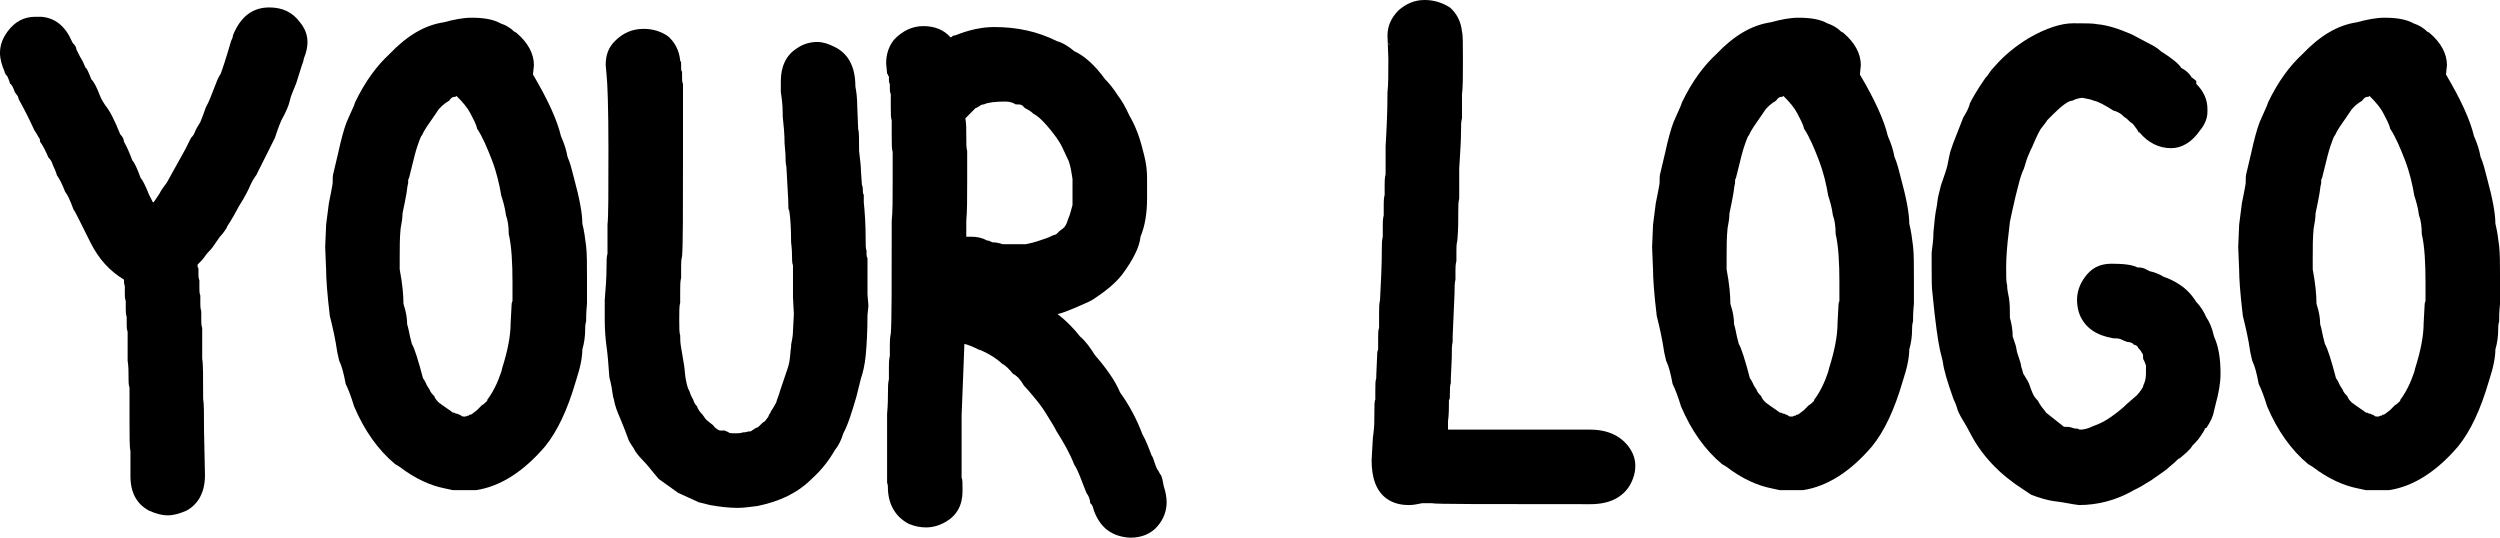
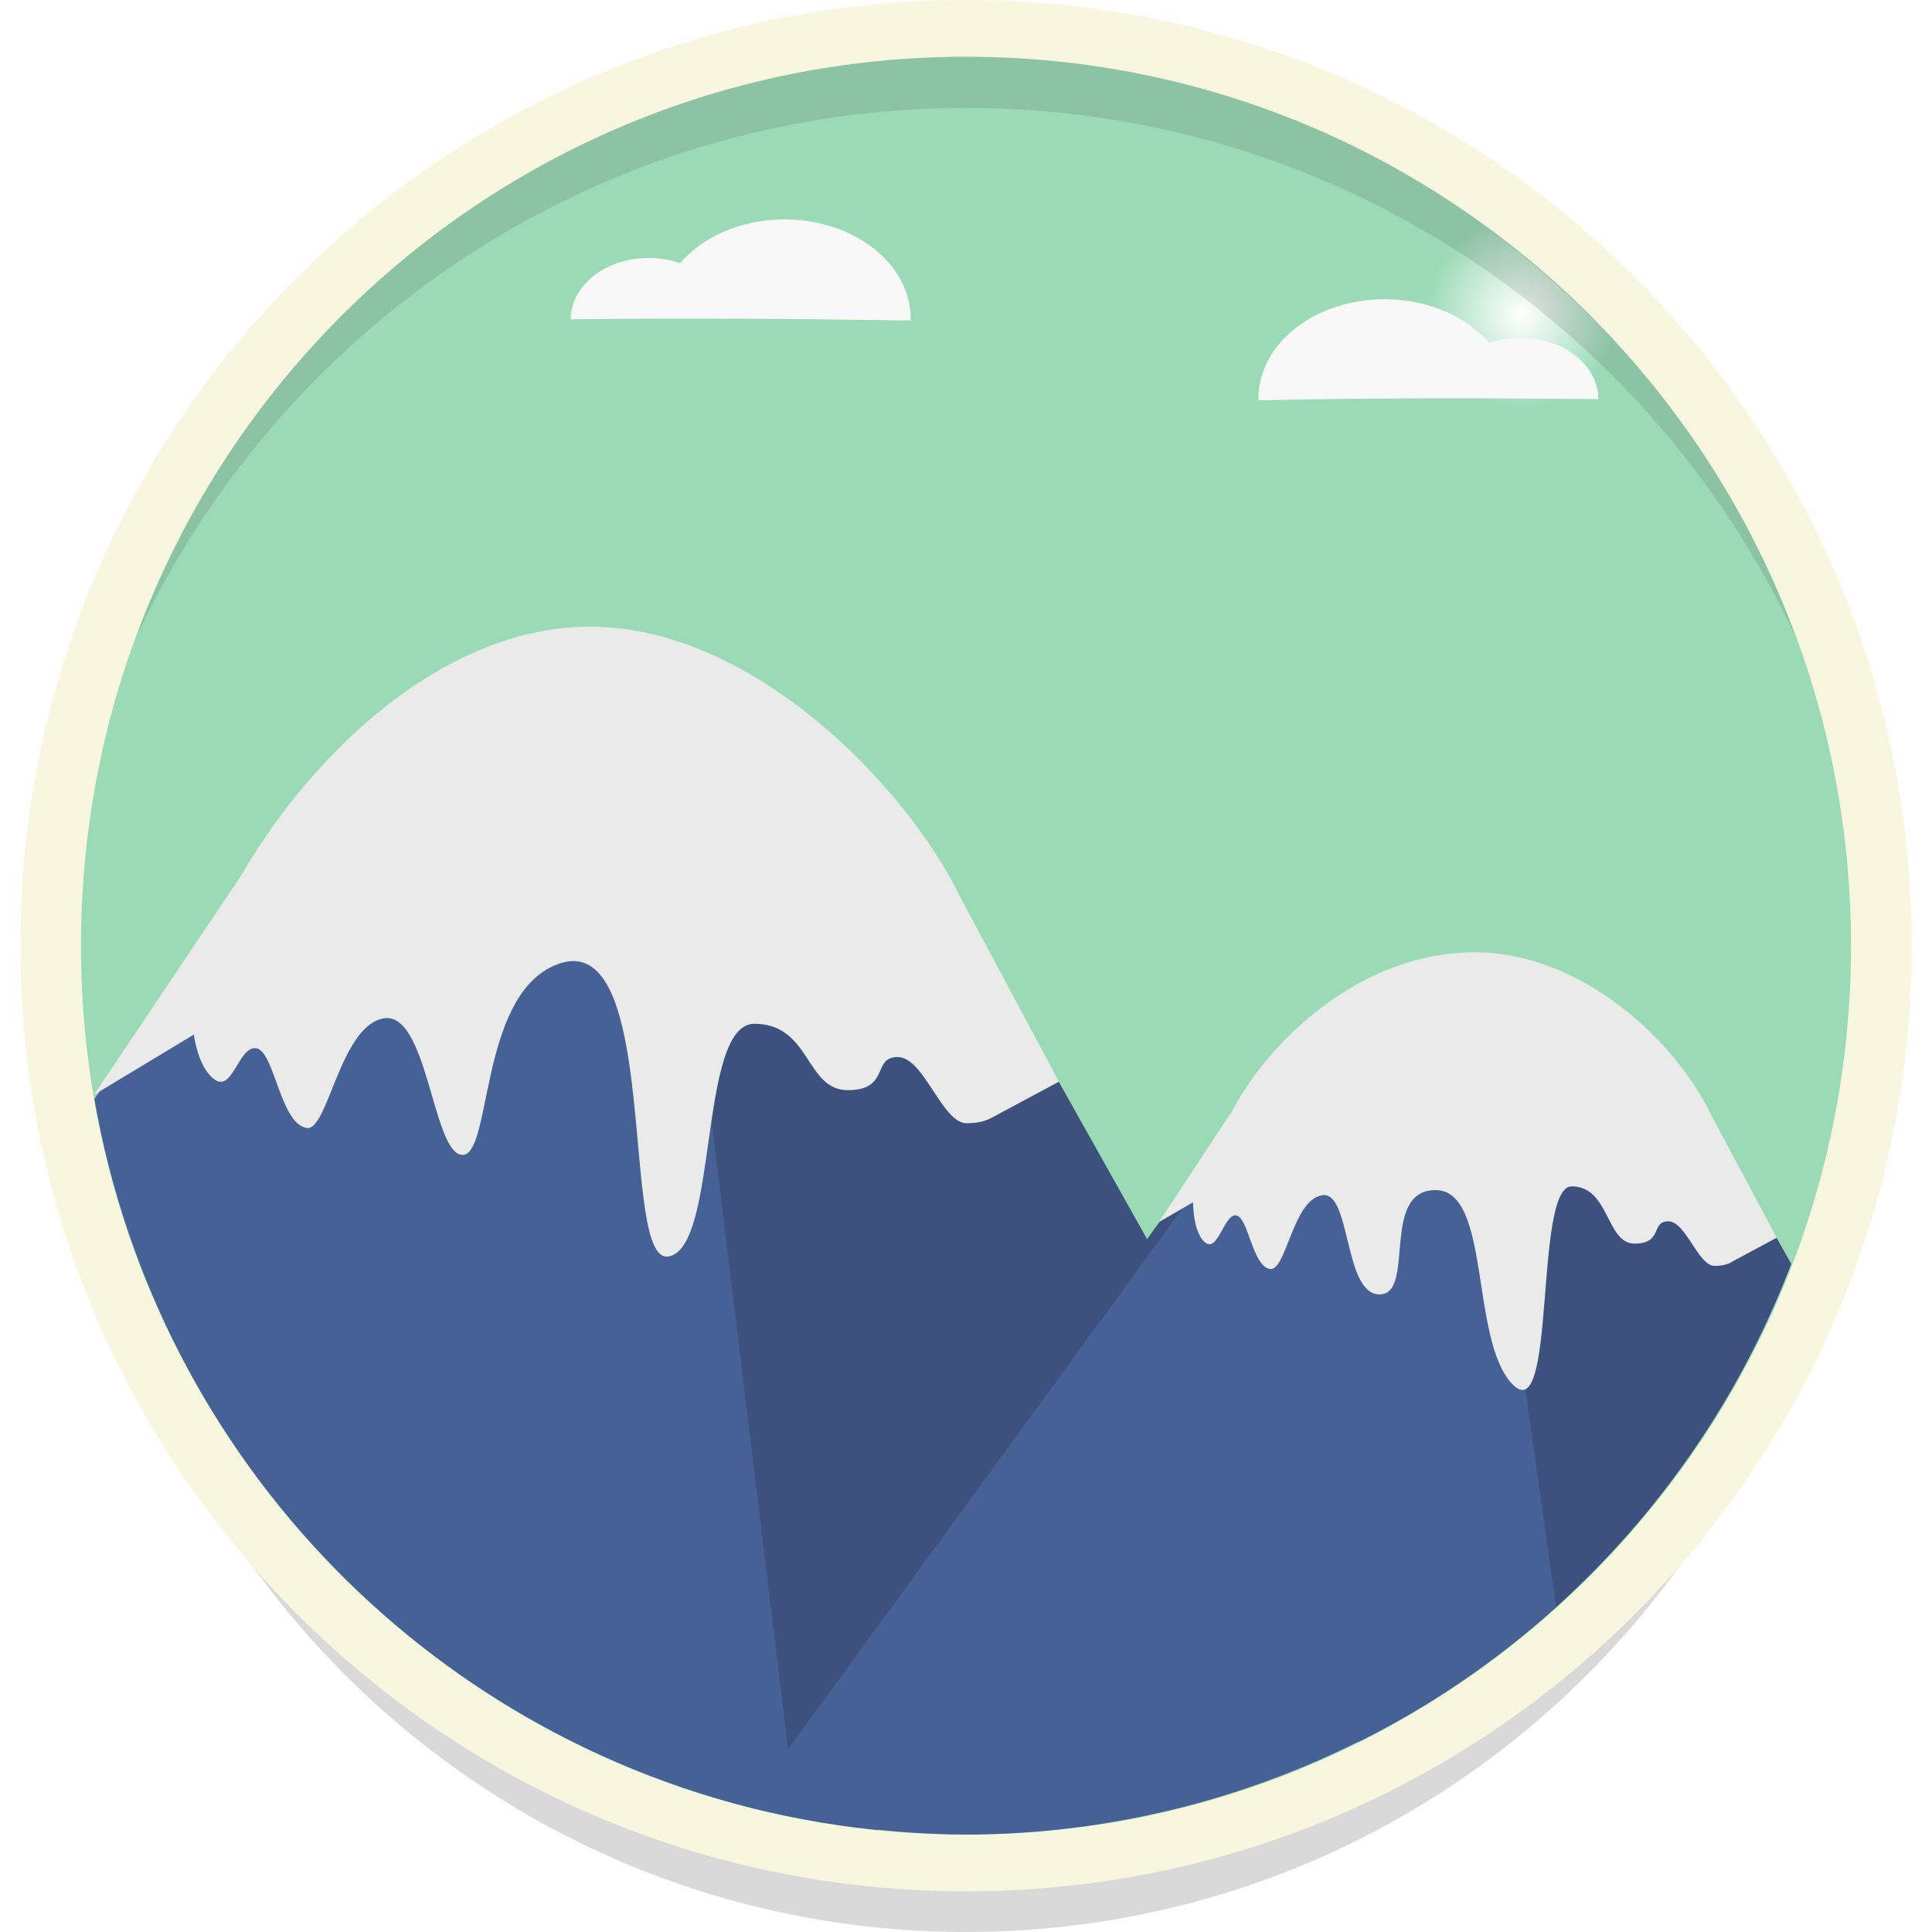
- <svg xmlns="http://www.w3.org/2000/svg" zoomAndPan="magnify" preserveAspectRatio="xMidYMid meet" version="1.0" viewBox="321.86 391.22 166.32 35.77">
-   <defs>
-     <g />
-   </defs>
-   <g fill="currentColor" fill-opacity="1">
-     <g transform="translate(321.2378, 434.6169)">
-       <g>
-         <path d="M 11.777 -9.113 C 12.215 -9.113 12.586 -9.238 13.02 -9.422 C 13.824 -9.855 14.258 -10.664 14.258 -11.777 L 14.195 -14.816 C 14.195 -15.871 14.195 -16.551 14.137 -16.863 C 14.137 -18.352 14.137 -19.219 14.074 -19.527 C 14.074 -20.707 14.074 -21.387 14.074 -21.574 C 14.012 -21.762 14.012 -21.945 14.012 -22.133 C 14.012 -22.316 14.012 -22.504 14.012 -22.691 C 13.949 -22.875 13.949 -23.062 13.949 -23.25 C 13.949 -23.434 13.949 -23.559 13.949 -23.742 C 13.887 -23.867 13.887 -24.055 13.887 -24.238 C 13.887 -24.426 13.887 -24.551 13.887 -24.734 C 13.824 -24.922 13.824 -25.047 13.824 -25.172 C 13.824 -25.293 13.824 -25.418 13.824 -25.543 C 13.762 -25.605 13.762 -25.727 13.762 -25.789 C 13.949 -25.977 14.137 -26.16 14.258 -26.348 C 14.383 -26.535 14.508 -26.656 14.629 -26.781 C 14.754 -26.906 14.941 -27.215 15.25 -27.648 C 15.438 -27.836 15.562 -28.023 15.684 -28.207 C 15.746 -28.395 15.871 -28.52 15.934 -28.641 C 16.117 -28.953 16.305 -29.262 16.492 -29.633 C 16.926 -30.316 17.172 -30.812 17.297 -31.121 L 17.422 -31.371 C 17.605 -31.68 17.73 -31.805 17.73 -31.867 L 18.352 -33.105 C 18.535 -33.477 18.723 -33.848 18.91 -34.223 C 19.031 -34.594 19.156 -34.965 19.344 -35.398 C 19.652 -35.957 19.84 -36.391 19.902 -36.699 C 19.961 -37.012 20.148 -37.383 20.336 -37.879 L 20.707 -39.059 C 20.77 -39.242 20.832 -39.367 20.832 -39.492 C 21.016 -39.926 21.078 -40.297 21.078 -40.605 C 21.078 -41.102 20.891 -41.535 20.582 -41.91 C 20.086 -42.59 19.406 -42.902 18.535 -42.902 C 17.422 -42.902 16.613 -42.281 16.117 -41.039 C 16.117 -40.918 16.059 -40.793 15.996 -40.668 C 15.621 -39.367 15.375 -38.684 15.312 -38.5 C 15.188 -38.312 15.066 -38.066 15.004 -37.879 C 14.691 -37.074 14.508 -36.578 14.32 -36.266 C 14.195 -35.895 14.074 -35.586 13.949 -35.273 C 13.762 -34.965 13.641 -34.777 13.578 -34.594 C 13.516 -34.406 13.391 -34.285 13.328 -34.223 C 13.266 -34.098 13.145 -33.848 12.957 -33.477 L 11.719 -31.246 C 11.531 -30.996 11.344 -30.75 11.223 -30.5 L 10.848 -29.945 L 10.789 -29.945 L 10.539 -30.441 C 10.293 -31.059 10.105 -31.43 9.98 -31.555 C 9.734 -32.238 9.547 -32.609 9.422 -32.734 C 9.238 -33.23 9.051 -33.664 8.867 -33.973 C 8.867 -34.098 8.805 -34.285 8.617 -34.469 C 8.246 -35.398 7.934 -36.02 7.625 -36.391 C 7.5 -36.578 7.379 -36.762 7.254 -37.074 C 7.066 -37.57 6.883 -37.941 6.695 -38.125 C 6.508 -38.621 6.387 -38.871 6.324 -38.871 C 6.199 -39.18 6.074 -39.43 5.953 -39.613 L 5.703 -40.109 C 5.703 -40.234 5.641 -40.359 5.457 -40.543 L 5.395 -40.668 C 4.961 -41.66 4.277 -42.219 3.348 -42.281 L 2.977 -42.281 C 2.23 -42.281 1.613 -41.969 1.117 -41.289 C 0.805 -40.855 0.621 -40.422 0.621 -39.863 C 0.621 -39.492 0.742 -39.059 0.93 -38.621 C 0.93 -38.562 0.992 -38.438 1.117 -38.312 C 1.18 -38.188 1.238 -38.004 1.301 -37.816 C 1.363 -37.816 1.488 -37.633 1.613 -37.258 C 1.676 -37.195 1.734 -37.074 1.797 -37.012 C 1.859 -36.887 1.859 -36.762 1.922 -36.699 C 2.293 -36.02 2.605 -35.398 2.914 -34.719 C 3.102 -34.469 3.16 -34.285 3.223 -34.223 C 3.285 -34.16 3.285 -34.035 3.285 -33.973 C 3.473 -33.727 3.656 -33.352 3.844 -32.918 C 3.906 -32.855 4.031 -32.734 4.09 -32.547 C 4.152 -32.363 4.215 -32.238 4.277 -32.113 C 4.34 -31.926 4.402 -31.805 4.402 -31.742 C 4.586 -31.492 4.773 -31.121 4.961 -30.625 C 5.082 -30.5 5.27 -30.129 5.516 -29.449 C 5.578 -29.387 5.703 -29.137 5.891 -28.766 L 6.633 -27.277 C 7.191 -26.16 7.934 -25.355 8.867 -24.797 C 8.867 -24.676 8.867 -24.551 8.926 -24.363 C 8.926 -24.18 8.926 -24.055 8.926 -23.867 C 8.926 -23.684 8.926 -23.559 8.988 -23.371 C 8.988 -23.188 8.988 -23.062 8.988 -22.875 C 8.988 -22.691 8.988 -22.504 9.051 -22.316 C 9.051 -22.133 9.051 -22.008 9.051 -21.82 C 9.051 -21.637 9.051 -21.512 9.113 -21.328 C 9.113 -21.141 9.113 -20.457 9.113 -19.406 C 9.176 -19.031 9.176 -18.598 9.176 -18.102 C 9.176 -17.98 9.176 -17.793 9.238 -17.605 C 9.238 -17.422 9.238 -16.738 9.238 -15.562 C 9.238 -14.383 9.238 -13.641 9.301 -13.391 C 9.301 -13.145 9.301 -12.586 9.301 -11.719 C 9.301 -10.602 9.734 -9.855 10.539 -9.422 C 10.973 -9.238 11.344 -9.113 11.777 -9.113 Z M 11.777 -9.113 " />
+ <svg xmlns="http://www.w3.org/2000/svg" height="800px" width="800px" version="1.1" id="Layer_1" viewBox="0 0 512.008 512.008" xml:space="preserve">
+   <g transform="translate(0 -540.36)">
+     <path style="fill:#D9D9D9;" d="M256.013,1052.368c-100.428,0-186.012-63.582-218.648-152.701   c38.406,82.256,121.846,139.241,218.618,139.241c96.774,0,180.243-56.982,218.648-139.241   C442.003,988.786,356.442,1052.368,256.013,1052.368L256.013,1052.368z" />
+     <g transform="matrix(1.0081 0 0 1.0081 684.47 -5.393)">
+       <path style="fill:#F8F6DE;" d="M-176.421,789.97c0,137.299-111.303,248.602-248.602,248.602S-673.625,927.269-673.625,789.97    s111.303-248.602,248.602-248.602S-176.421,652.671-176.421,789.97z" />
+       <path style="fill:#9ADBB6;" d="M-192.367,789.97c0,129.061-104.164,233.686-232.656,233.686h0    c-128.493,0-232.657-104.625-232.657-233.686c0,0,0,0,0,0c0-129.061,104.164-233.686,232.656-233.686    S-192.367,660.909-192.367,789.97L-192.367,789.97z" />
+       <g transform="translate(0 540.36)">
+         <path style="fill:#F8F8F8;" d="M-473.291,58.683c-5.554,0.075-10.994,1.247-15.822,3.408c-4.438,1.99-8.231,4.76-11.084,8.094     c-2.615-0.905-5.442-1.37-8.299-1.365c-11.297,0.035-20.431,7.252-20.432,16.143c29.851-0.373,59.478-0.142,89.354,0.311     c0.229-9.379-5.957-18.133-16.203-22.928C-461.07,59.869-467.134,58.601-473.291,58.683z" />
+         <g>
+           <path style="fill:#3C517D;" d="M-532.611,185.43l-87.902,64.453l-32.5,45.18c19.846,100.487,102.54,176.274,203.979,186.943      h46.221c33.576-3.266,66.042-13.826,95.15-30.949l-129.904-231.492L-532.611,185.43z" />
+           <path style="fill:#3C517D;" d="M-300.793,259.125l-59.203,43.41l-112.463,156.342h150.725      c52.223-26.078,92.79-70.905,113.666-125.602l-28.709-51.16L-300.793,259.125z" />
+         </g>
+         <g>
+           <path style="fill:#456196;" d="M-286.976,301.523l-80.414,16.152l-115.262,158.033c18.819,4.938,38.179,7.485,57.629,7.584      c57.269-0.103,112.488-21.418,155.086-59.865L-286.976,301.523z" />
+           <path style="fill:#456196;" d="M-599.73,212.689l-54.434,77.221c16.645,95.301,90.041,170.443,184.588,188.979l-29.078-238.51      L-599.73,212.689z" />
+         </g>
+         <g>
+           <path style="fill:#EAEAEA;" d="M-523.758,165.76c-39.633,0-74.117,34.719-91.898,65.549l-38.633,57.525l26.273-15.842      c0.554,3.614,1.845,8.635,4.936,11.41c5.171,4.64,6.678-8.404,11.418-7.828s6.248,19.14,12.928,20.881      c5.867,2.148,8.832-26.378,20.467-28.709c11.634-2.329,12.94,34.816,20.592,35.844c8.097,1.087,4.395-40.892,24.305-49.711      c28.652-12.691,17.028,78.483,30.092,76.443c13.311-2.078,7.745-61.172,22.611-61.172s13.357,17.441,24.561,17.441      s6.251-8.701,13.145-8.701s11.634,17.404,18.098,17.404c2.676,0,4.784-0.47,6.404-1.375l0.006,0.027l17.869-9.586      l-25.844-48.334C-440.868,207.228-481.365,165.76-523.758,165.76L-523.758,165.76z" />
+           <path style="fill:#EAEAEA;" d="M-291.383,251.355c-29.342,0-53.515,22.524-63.658,41.67l-19.275,29.264l8.979-5.221      c0.064,2.825,0.521,8.188,3.037,10.447c3.483,3.125,5.073-7.392,8.266-7.004s4.208,12.894,8.707,14.066      c4.499,1.172,5.949-17.768,13.785-19.338c7.836-1.568,5.659,26.049,15.236,26.049s0.074-27.422,14.73-27.422      s8.993,39.44,20.195,51.025c11.689,12.089,5.561-52.004,15.574-52.004s8.997,15.045,16.543,15.045s4.208-5.861,8.852-5.861      c4.643,0,7.838,11.723,12.191,11.723c2.129,0,3.72-0.443,4.871-1.287l0.004,0.025l11.461-6.146l-17.186-32.141      C-238.116,275.122-262.745,251.355-291.383,251.355L-291.383,251.355z" />
+         </g>
+         <radialGradient id="SVGID_1_" cx="-956.15" cy="-106.227" r="24.984" gradientTransform="matrix(1.0081 0 0 -1.0125 684.8637 -24.0979)" gradientUnits="userSpaceOnUse">
+           <stop offset="0" style="stop-color:#FFFFFF" />
+           <stop offset="1" style="stop-color:#FFFFFF;stop-opacity:0" />
+         </radialGradient>
+         <path style="fill:url(#SVGID_1_);" d="M-288.83,60.424c-9.197,3.941-15.17,13.009-15.182,23.053     c0,13.859,11.185,25.095,24.983,25.096c0,0,0.001,0,0.001,0c11.155-0.011,20.952-7.448,24.006-18.225     C-265.3,79.298-276.623,69.276-288.83,60.424z" />
+         <path style="fill:#F8F8F8;" d="M-314.42,79.668c-6.157-0.083-12.221,1.184-17.514,3.66c-10.247,4.795-16.433,13.55-16.203,22.93     c29.835-0.666,59.589-0.641,89.354-0.311c0.001-8.827-9.007-16.018-20.223-16.143c-2.927-0.027-5.827,0.439-8.506,1.367     c-2.853-3.335-6.647-6.105-11.086-8.096C-303.425,80.915-308.866,79.743-314.42,79.668z" />
      </g>
-     </g>
-   </g>
-   <g fill="currentColor" fill-opacity="1">
-     <g transform="translate(342.873, 434.6169)">
-       <g>
-         <path d="M 9.98 -15.684 L 9.855 -15.684 C 9.797 -15.684 9.734 -15.684 9.672 -15.746 C 9.609 -15.809 9.484 -15.809 9.422 -15.871 C 9.359 -15.871 9.301 -15.871 9.238 -15.934 C 9.176 -15.934 9.113 -15.934 9.051 -15.996 C 8.988 -16.059 8.68 -16.242 8.184 -16.613 C 8.059 -16.738 7.934 -16.863 7.875 -17.047 C 7.75 -17.172 7.625 -17.297 7.562 -17.484 C 7.5 -17.605 7.379 -17.73 7.316 -17.918 C 7.254 -18.039 7.191 -18.164 7.129 -18.227 C 6.82 -19.406 6.57 -20.211 6.387 -20.52 L 6.262 -21.016 C 6.199 -21.328 6.137 -21.637 6.074 -21.82 C 6.074 -22.195 6.012 -22.629 5.828 -23.188 C 5.828 -23.742 5.766 -24.488 5.578 -25.48 L 5.578 -26.285 C 5.578 -26.969 5.578 -27.586 5.641 -28.207 C 5.703 -28.52 5.766 -28.891 5.766 -29.199 C 5.891 -29.758 5.953 -30.129 6.012 -30.441 C 6.074 -30.75 6.074 -30.996 6.137 -31.184 C 6.137 -31.371 6.137 -31.492 6.199 -31.555 L 6.57 -33.043 C 6.695 -33.539 6.82 -33.848 6.883 -34.035 C 6.945 -34.223 7.004 -34.344 7.066 -34.406 C 7.191 -34.719 7.5 -35.152 7.934 -35.77 L 8.059 -35.957 C 8.246 -36.266 8.555 -36.516 8.867 -36.699 C 8.988 -36.887 9.113 -36.949 9.176 -36.949 C 9.238 -36.949 9.301 -36.949 9.359 -37.012 C 9.797 -36.578 10.105 -36.207 10.293 -35.832 C 10.477 -35.461 10.664 -35.152 10.727 -34.84 C 11.098 -34.285 11.406 -33.539 11.719 -32.734 C 12.027 -31.926 12.215 -31.121 12.336 -30.379 C 12.461 -30.004 12.586 -29.57 12.648 -29.074 C 12.77 -28.766 12.832 -28.332 12.832 -27.836 C 13.02 -27.031 13.082 -25.914 13.082 -24.613 C 13.082 -23.93 13.082 -23.496 13.082 -23.371 C 13.02 -23.25 13.02 -23.125 13.02 -23.062 L 12.957 -21.883 C 12.957 -21.078 12.77 -20.086 12.398 -18.91 L 12.336 -18.66 C 12.09 -17.918 11.777 -17.297 11.406 -16.801 C 11.406 -16.738 11.406 -16.738 11.344 -16.676 C 11.281 -16.613 11.16 -16.492 11.035 -16.43 C 10.91 -16.305 10.789 -16.18 10.727 -16.117 C 10.477 -15.934 10.352 -15.809 10.293 -15.809 C 10.23 -15.809 10.23 -15.809 10.23 -15.809 C 10.168 -15.746 10.168 -15.746 10.168 -15.746 C 10.105 -15.746 10.043 -15.746 9.98 -15.684 Z M 10.664 -10.789 C 12.273 -11.035 13.824 -12.027 15.25 -13.699 C 16.059 -14.691 16.738 -16.117 17.297 -18.039 C 17.605 -18.969 17.73 -19.652 17.73 -20.148 C 17.855 -20.582 17.918 -21.016 17.918 -21.512 C 17.918 -21.637 17.918 -21.82 17.98 -22.008 C 17.98 -22.195 17.98 -22.629 18.039 -23.188 C 18.039 -23.742 18.039 -24.301 18.039 -24.859 C 18.039 -25.789 18.039 -26.535 17.98 -27.031 C 17.918 -27.527 17.855 -28.023 17.73 -28.52 C 17.73 -29.199 17.543 -30.191 17.172 -31.555 C 17.047 -32.051 16.926 -32.547 16.738 -32.98 C 16.676 -33.352 16.551 -33.789 16.305 -34.344 C 16.059 -35.398 15.438 -36.762 14.445 -38.438 L 14.508 -39.059 C 14.508 -39.801 14.137 -40.543 13.328 -41.227 L 13.203 -41.289 C 12.957 -41.535 12.648 -41.723 12.273 -41.848 C 11.84 -42.094 11.223 -42.219 10.352 -42.219 C 9.797 -42.219 9.176 -42.094 8.492 -41.91 C 7.254 -41.723 6.074 -41.039 4.898 -39.801 C 4.09 -39.059 3.285 -38.004 2.605 -36.578 L 2.543 -36.391 C 2.418 -36.082 2.23 -35.711 2.047 -35.273 C 1.859 -34.777 1.676 -34.098 1.488 -33.23 L 1.18 -31.926 C 1.117 -31.742 1.117 -31.492 1.117 -31.184 C 1.055 -30.875 0.992 -30.441 0.867 -29.883 L 0.684 -28.457 L 0.621 -26.969 L 0.684 -25.418 C 0.684 -24.922 0.742 -23.93 0.93 -22.379 C 1.117 -21.637 1.301 -20.832 1.426 -19.961 L 1.551 -19.406 C 1.734 -19.031 1.859 -18.535 1.984 -17.855 C 2.168 -17.484 2.355 -16.988 2.543 -16.367 C 3.223 -14.754 4.152 -13.453 5.27 -12.523 L 5.578 -12.336 C 6.633 -11.531 7.625 -11.098 8.555 -10.91 L 9.113 -10.789 Z M 10.664 -10.789 " />
-       </g>
-     </g>
-   </g>
-   <g fill="currentColor" fill-opacity="1">
-     <g transform="translate(361.4706, 434.6169)">
-       <g>
-         <path d="M 9.484 -9.609 C 9.855 -9.609 10.293 -9.672 10.789 -9.734 C 12.273 -10.043 13.453 -10.602 14.383 -11.531 C 15.004 -12.09 15.5 -12.707 15.934 -13.453 C 16.18 -13.762 16.367 -14.137 16.492 -14.57 C 16.801 -15.125 17.047 -15.934 17.359 -16.988 L 17.668 -18.227 C 17.793 -18.598 17.918 -19.094 17.98 -19.715 C 18.039 -20.336 18.102 -21.266 18.102 -22.441 L 18.164 -23.062 L 18.102 -23.805 C 18.102 -25.293 18.102 -26.102 18.102 -26.223 C 18.039 -26.348 18.039 -26.41 18.039 -26.473 C 18.039 -26.535 18.039 -26.598 18.039 -26.719 C 17.98 -26.844 17.98 -27.094 17.98 -27.465 C 17.98 -28.52 17.918 -29.324 17.855 -29.945 C 17.855 -30.191 17.855 -30.379 17.855 -30.441 C 17.793 -30.5 17.793 -30.625 17.793 -30.75 C 17.793 -30.812 17.793 -30.934 17.73 -31.121 L 17.668 -31.988 C 17.668 -32.363 17.605 -32.797 17.543 -33.352 C 17.543 -34.16 17.543 -34.656 17.484 -34.777 L 17.422 -36.266 C 17.422 -36.887 17.359 -37.32 17.297 -37.633 C 17.297 -38.996 16.801 -39.863 15.871 -40.297 C 15.5 -40.484 15.125 -40.605 14.754 -40.605 C 14.32 -40.605 13.824 -40.484 13.391 -40.172 C 12.707 -39.738 12.336 -38.996 12.336 -38.004 L 12.336 -37.258 C 12.398 -36.887 12.461 -36.391 12.461 -35.832 L 12.461 -35.648 C 12.523 -35.09 12.586 -34.469 12.586 -33.848 L 12.648 -33.105 C 12.648 -32.797 12.648 -32.547 12.707 -32.301 C 12.77 -30.996 12.832 -30.254 12.832 -29.945 C 12.832 -29.633 12.832 -29.449 12.895 -29.387 C 12.957 -29.012 13.02 -28.332 13.02 -27.277 C 13.082 -26.781 13.082 -26.473 13.082 -26.285 C 13.082 -26.102 13.082 -25.914 13.145 -25.727 C 13.145 -25.543 13.145 -24.797 13.145 -23.621 L 13.203 -22.504 L 13.145 -21.387 C 13.145 -21.078 13.082 -20.77 13.02 -20.457 L 13.02 -20.336 C 12.957 -19.902 12.957 -19.59 12.895 -19.281 C 12.832 -18.969 12.707 -18.66 12.648 -18.473 C 12.586 -18.289 12.523 -18.102 12.461 -17.918 C 12.398 -17.73 12.336 -17.543 12.273 -17.359 C 12.215 -17.109 12.09 -16.863 12.027 -16.613 C 11.902 -16.367 11.777 -16.18 11.656 -15.996 C 11.656 -15.934 11.656 -15.934 11.594 -15.871 C 11.531 -15.809 11.531 -15.684 11.469 -15.621 C 11.406 -15.562 11.344 -15.438 11.281 -15.375 C 11.16 -15.312 11.098 -15.25 11.035 -15.188 C 10.973 -15.125 10.91 -15.066 10.848 -15.004 C 10.789 -14.941 10.664 -14.941 10.602 -14.879 C 10.539 -14.816 10.477 -14.816 10.414 -14.754 C 10.352 -14.691 10.293 -14.691 10.168 -14.691 C 9.98 -14.629 9.855 -14.629 9.797 -14.629 C 9.672 -14.57 9.484 -14.57 9.301 -14.57 C 9.051 -14.57 8.926 -14.57 8.867 -14.629 C 8.805 -14.691 8.68 -14.691 8.617 -14.754 C 8.492 -14.754 8.371 -14.754 8.309 -14.754 C 8.246 -14.754 8.121 -14.816 8.059 -14.879 C 7.934 -14.941 7.875 -15.066 7.812 -15.125 C 7.75 -15.188 7.625 -15.25 7.5 -15.375 C 7.379 -15.438 7.254 -15.621 7.129 -15.809 C 6.945 -15.996 6.82 -16.18 6.758 -16.367 C 6.633 -16.492 6.57 -16.613 6.508 -16.801 C 6.449 -16.926 6.324 -17.109 6.262 -17.359 C 6.137 -17.543 6.074 -17.855 6.012 -18.164 C 5.953 -18.473 5.953 -18.785 5.891 -19.156 C 5.828 -19.527 5.766 -19.902 5.703 -20.273 C 5.641 -20.582 5.641 -20.891 5.641 -21.078 C 5.578 -21.266 5.578 -21.574 5.578 -22.133 C 5.578 -22.691 5.578 -23.062 5.641 -23.25 C 5.641 -23.434 5.641 -23.742 5.641 -24.055 C 5.641 -24.363 5.641 -24.676 5.703 -24.922 C 5.703 -25.172 5.703 -25.418 5.703 -25.664 C 5.703 -25.852 5.703 -26.102 5.766 -26.348 C 5.828 -27.031 5.828 -29.449 5.828 -33.602 C 5.828 -36.266 5.828 -37.691 5.828 -37.816 C 5.766 -37.941 5.766 -38.066 5.766 -38.25 C 5.766 -38.438 5.766 -38.562 5.766 -38.621 C 5.703 -38.684 5.703 -38.809 5.703 -38.934 C 5.703 -39.059 5.703 -39.18 5.703 -39.242 L 5.641 -39.367 C 5.578 -40.047 5.27 -40.605 4.836 -40.98 C 4.402 -41.289 3.844 -41.477 3.223 -41.477 C 2.48 -41.477 1.859 -41.227 1.301 -40.668 C 0.867 -40.234 0.684 -39.738 0.684 -39.059 L 0.742 -38.438 C 0.805 -37.879 0.867 -36.266 0.867 -33.477 C 0.867 -30.625 0.867 -28.953 0.805 -28.457 C 0.805 -27.402 0.805 -26.719 0.805 -26.535 C 0.742 -26.285 0.742 -26.039 0.742 -25.727 C 0.742 -24.922 0.684 -24.18 0.621 -23.434 L 0.621 -22.133 C 0.621 -21.387 0.684 -20.77 0.742 -20.336 C 0.805 -19.902 0.867 -19.219 0.93 -18.289 C 1.055 -17.855 1.117 -17.422 1.18 -16.988 L 1.238 -16.801 C 1.301 -16.367 1.488 -15.934 1.676 -15.5 C 1.859 -15.066 2.047 -14.57 2.23 -14.074 C 2.293 -13.949 2.418 -13.762 2.543 -13.578 C 2.664 -13.328 2.852 -13.082 3.16 -12.77 C 3.473 -12.461 3.781 -12.027 4.215 -11.531 L 5.516 -10.602 L 6.883 -9.98 L 7.625 -9.797 C 8.309 -9.672 8.926 -9.609 9.484 -9.609 Z M 9.484 -9.609 " />
-       </g>
-     </g>
-   </g>
-   <g fill="currentColor" fill-opacity="1">
-     <g transform="translate(380.1923, 434.6169)">
-       <g>
-         <path d="M 9.918 -27.152 L 8.371 -27.152 C 8.184 -27.215 7.934 -27.277 7.688 -27.277 C 7.562 -27.34 7.438 -27.402 7.316 -27.402 C 7.004 -27.586 6.633 -27.648 6.324 -27.648 L 5.953 -27.648 L 5.953 -28.703 C 6.012 -29.324 6.012 -30.191 6.012 -31.309 C 6.012 -32.484 6.012 -33.168 6.012 -33.352 C 5.953 -33.539 5.953 -33.848 5.953 -34.344 C 5.953 -34.777 5.953 -35.215 5.891 -35.523 L 6.57 -36.207 C 6.633 -36.207 6.695 -36.266 6.82 -36.328 C 6.883 -36.391 7.004 -36.453 7.129 -36.453 C 7.379 -36.578 7.875 -36.641 8.555 -36.641 C 8.805 -36.641 9.051 -36.578 9.238 -36.453 C 9.422 -36.453 9.547 -36.453 9.672 -36.391 C 9.734 -36.328 9.797 -36.266 9.855 -36.207 C 10.105 -36.082 10.293 -35.957 10.414 -35.832 C 10.789 -35.648 11.281 -35.152 11.965 -34.223 C 12.09 -34.035 12.215 -33.848 12.336 -33.602 C 12.461 -33.352 12.586 -33.043 12.77 -32.672 C 12.895 -32.301 12.957 -31.926 13.02 -31.492 L 13.02 -30.75 C 13.02 -30.254 13.02 -29.945 13.02 -29.758 C 12.957 -29.57 12.895 -29.199 12.707 -28.766 C 12.648 -28.52 12.523 -28.332 12.461 -28.27 C 12.336 -28.145 12.215 -28.082 12.152 -28.023 C 12.09 -27.961 12.027 -27.898 11.965 -27.836 C 11.902 -27.773 11.777 -27.773 11.656 -27.711 C 11.531 -27.648 11.406 -27.586 11.223 -27.527 C 11.035 -27.465 10.848 -27.402 10.664 -27.34 C 10.477 -27.277 10.23 -27.215 9.918 -27.152 Z M 16.863 -7.625 C 17.605 -7.625 18.227 -7.875 18.66 -8.371 C 19.094 -8.867 19.281 -9.422 19.281 -9.98 C 19.281 -10.293 19.219 -10.664 19.094 -11.035 C 19.031 -11.406 18.969 -11.656 18.91 -11.777 C 18.848 -11.84 18.785 -11.965 18.723 -12.09 C 18.66 -12.152 18.598 -12.273 18.535 -12.461 C 18.414 -12.832 18.352 -13.02 18.289 -13.082 C 18.102 -13.578 17.918 -14.074 17.668 -14.508 C 17.297 -15.5 16.801 -16.43 16.18 -17.297 C 15.871 -18.039 15.312 -18.848 14.508 -19.777 C 14.195 -20.273 13.887 -20.707 13.516 -21.016 C 13.082 -21.574 12.586 -22.07 12.027 -22.504 L 12.273 -22.566 C 12.832 -22.754 13.391 -23 14.074 -23.309 L 14.32 -23.434 C 15.188 -23.992 15.871 -24.551 16.305 -25.109 C 17.047 -26.102 17.484 -26.969 17.543 -27.648 C 17.855 -28.395 17.98 -29.262 17.98 -30.191 L 17.98 -31.555 C 17.98 -32.051 17.918 -32.547 17.793 -33.043 C 17.668 -33.539 17.543 -34.035 17.359 -34.531 C 17.172 -35.027 16.988 -35.398 16.801 -35.711 C 16.551 -36.266 16.305 -36.699 16.059 -37.012 C 15.746 -37.508 15.438 -37.879 15.188 -38.125 C 14.508 -39.059 13.824 -39.676 13.145 -39.988 C 12.77 -40.297 12.398 -40.543 11.965 -40.668 C 10.727 -41.289 9.359 -41.598 7.812 -41.598 C 7.004 -41.598 6.137 -41.414 5.207 -41.039 C 5.145 -41.039 5.082 -41.039 5.023 -40.98 C 4.961 -40.918 4.961 -40.918 4.898 -40.918 C 4.465 -41.414 3.844 -41.66 3.102 -41.66 C 2.355 -41.66 1.734 -41.352 1.18 -40.793 C 0.805 -40.359 0.621 -39.801 0.621 -39.18 L 0.684 -38.5 L 0.742 -38.438 C 0.742 -38.375 0.742 -38.375 0.805 -38.312 C 0.805 -38.25 0.805 -38.188 0.805 -38.125 C 0.805 -38.004 0.805 -37.879 0.867 -37.816 C 0.867 -37.754 0.867 -37.633 0.867 -37.508 C 0.867 -37.383 0.867 -37.258 0.93 -37.137 C 0.93 -37.012 0.93 -36.699 0.93 -36.266 C 0.93 -35.832 0.93 -35.523 0.992 -35.398 C 0.992 -35.215 0.992 -34.902 0.992 -34.344 C 0.992 -33.789 0.992 -33.477 1.055 -33.293 C 1.055 -33.105 1.055 -32.422 1.055 -31.309 C 1.055 -30.191 1.055 -29.324 0.992 -28.703 C 0.992 -24.426 0.992 -21.883 0.93 -21.203 C 0.867 -20.891 0.867 -20.645 0.867 -20.457 C 0.867 -20.211 0.867 -19.961 0.867 -19.715 C 0.805 -19.465 0.805 -19.219 0.805 -18.969 C 0.805 -18.66 0.805 -18.414 0.805 -18.164 C 0.742 -17.918 0.742 -17.605 0.742 -17.297 C 0.742 -16.988 0.742 -16.492 0.684 -15.871 L 0.684 -11.281 C 0.742 -11.16 0.742 -10.973 0.742 -10.789 C 0.805 -9.734 1.301 -8.988 2.109 -8.555 C 2.543 -8.371 2.914 -8.309 3.285 -8.309 C 3.719 -8.309 4.152 -8.43 4.586 -8.68 C 5.332 -9.113 5.703 -9.797 5.703 -10.727 C 5.703 -11.281 5.703 -11.531 5.641 -11.594 L 5.641 -15.746 L 5.828 -20.52 C 6.074 -20.457 6.387 -20.336 6.758 -20.148 L 6.945 -20.086 C 7.5 -19.84 7.996 -19.527 8.309 -19.219 C 8.555 -19.094 8.805 -18.848 9.051 -18.535 C 9.301 -18.414 9.547 -18.164 9.797 -17.73 C 10.043 -17.484 10.293 -17.172 10.602 -16.801 C 10.91 -16.43 11.16 -16.059 11.344 -15.746 C 11.531 -15.438 11.777 -15.066 11.965 -14.691 C 12.398 -14.012 12.832 -13.266 13.145 -12.461 C 13.328 -12.215 13.516 -11.719 13.824 -10.91 L 13.949 -10.602 C 14.137 -10.352 14.195 -10.105 14.195 -9.918 C 14.32 -9.855 14.383 -9.672 14.445 -9.422 C 14.879 -8.246 15.684 -7.688 16.863 -7.625 Z M 16.863 -7.625 " />
-       </g>
-     </g>
-   </g>
-   <g fill="currentColor" fill-opacity="1">
-     <g transform="translate(400.0917, 434.6169)">
-       <g />
-     </g>
-   </g>
-   <g fill="currentColor" fill-opacity="1">
-     <g transform="translate(412.4902, 434.6169)">
-       <g>
-         <path d="M 1.797 -40.359 L 1.734 -40.543 C 1.797 -40.484 1.797 -40.422 1.797 -40.359 Z M 3.102 -9.797 C 3.41 -9.797 3.656 -9.855 3.969 -9.918 C 4.277 -9.918 4.527 -9.918 4.648 -9.918 C 4.773 -9.855 8.309 -9.855 15.188 -9.855 C 16.43 -9.855 17.297 -10.293 17.793 -11.098 C 18.039 -11.531 18.164 -11.965 18.164 -12.398 C 18.164 -12.832 18.039 -13.203 17.793 -13.578 C 17.234 -14.383 16.367 -14.816 15.125 -14.816 L 5.703 -14.816 L 5.703 -15.375 C 5.766 -15.809 5.766 -16.305 5.766 -16.801 C 5.828 -16.801 5.828 -16.926 5.828 -17.234 C 5.828 -17.543 5.828 -17.73 5.891 -17.918 C 5.891 -18.039 5.891 -18.164 5.891 -18.227 L 5.953 -19.59 C 5.953 -20.086 5.953 -20.457 6.012 -20.645 C 6.012 -20.832 6.012 -20.953 6.012 -21.016 L 6.137 -23.867 C 6.137 -24.238 6.137 -24.551 6.199 -24.797 C 6.199 -24.984 6.199 -25.23 6.199 -25.418 C 6.199 -25.605 6.199 -25.789 6.262 -26.039 C 6.262 -26.285 6.262 -26.535 6.262 -26.719 C 6.262 -26.906 6.262 -27.152 6.324 -27.402 C 6.387 -28.082 6.387 -28.766 6.387 -29.449 C 6.387 -29.695 6.387 -29.945 6.449 -30.191 C 6.449 -30.441 6.449 -31.121 6.449 -32.176 C 6.508 -33.168 6.57 -34.035 6.57 -34.719 C 6.57 -35.027 6.57 -35.336 6.633 -35.523 C 6.633 -35.711 6.633 -36.266 6.633 -37.137 C 6.695 -37.57 6.695 -38.312 6.695 -39.305 C 6.695 -40.484 6.695 -41.102 6.633 -41.289 C 6.57 -41.969 6.262 -42.527 5.828 -42.902 C 5.332 -43.211 4.773 -43.398 4.152 -43.398 C 3.473 -43.398 2.914 -43.148 2.418 -42.715 C 1.922 -42.219 1.676 -41.66 1.676 -41.039 L 1.734 -39.492 C 1.734 -38.5 1.734 -37.754 1.676 -37.258 C 1.676 -35.895 1.613 -34.719 1.551 -33.664 C 1.551 -32.609 1.551 -31.988 1.551 -31.805 C 1.488 -31.555 1.488 -31.309 1.488 -31.121 C 1.488 -30.934 1.488 -30.688 1.488 -30.441 C 1.426 -30.191 1.426 -29.945 1.426 -29.758 C 1.426 -29.57 1.426 -29.324 1.426 -29.074 C 1.363 -28.828 1.363 -28.578 1.363 -28.395 C 1.363 -28.145 1.363 -27.898 1.363 -27.648 C 1.301 -27.402 1.301 -27.152 1.301 -26.906 C 1.301 -25.727 1.238 -24.551 1.18 -23.434 C 1.117 -23.188 1.117 -22.875 1.117 -22.441 C 1.117 -22.008 1.117 -21.699 1.117 -21.574 C 1.055 -21.449 1.055 -21.203 1.055 -20.891 C 1.055 -20.52 1.055 -20.273 1.055 -20.148 C 0.992 -20.023 0.992 -19.902 0.992 -19.84 L 0.93 -18.414 C 0.93 -18.352 0.93 -18.289 0.93 -18.227 C 0.867 -18.102 0.867 -17.793 0.867 -17.359 C 0.867 -17.047 0.867 -16.863 0.867 -16.801 C 0.805 -16.738 0.805 -16.43 0.805 -15.934 C 0.805 -15.438 0.805 -15.004 0.742 -14.57 C 0.684 -14.258 0.684 -13.699 0.621 -12.77 C 0.621 -11.594 0.93 -10.727 1.613 -10.23 C 2.047 -9.918 2.543 -9.797 3.102 -9.797 Z M 3.102 -9.797 " />
-       </g>
-     </g>
-   </g>
-   <g fill="currentColor" fill-opacity="1">
-     <g transform="translate(431.1498, 434.6169)">
-       <g>
-         <path d="M 9.98 -15.684 L 9.855 -15.684 C 9.797 -15.684 9.734 -15.684 9.672 -15.746 C 9.609 -15.809 9.484 -15.809 9.422 -15.871 C 9.359 -15.871 9.301 -15.871 9.238 -15.934 C 9.176 -15.934 9.113 -15.934 9.051 -15.996 C 8.988 -16.059 8.68 -16.242 8.184 -16.613 C 8.059 -16.738 7.934 -16.863 7.875 -17.047 C 7.75 -17.172 7.625 -17.297 7.562 -17.484 C 7.5 -17.605 7.379 -17.73 7.316 -17.918 C 7.254 -18.039 7.191 -18.164 7.129 -18.227 C 6.82 -19.406 6.57 -20.211 6.387 -20.52 L 6.262 -21.016 C 6.199 -21.328 6.137 -21.637 6.074 -21.82 C 6.074 -22.195 6.012 -22.629 5.828 -23.188 C 5.828 -23.742 5.766 -24.488 5.578 -25.48 L 5.578 -26.285 C 5.578 -26.969 5.578 -27.586 5.641 -28.207 C 5.703 -28.52 5.766 -28.891 5.766 -29.199 C 5.891 -29.758 5.953 -30.129 6.012 -30.441 C 6.074 -30.75 6.074 -30.996 6.137 -31.184 C 6.137 -31.371 6.137 -31.492 6.199 -31.555 L 6.57 -33.043 C 6.695 -33.539 6.82 -33.848 6.883 -34.035 C 6.945 -34.223 7.004 -34.344 7.066 -34.406 C 7.191 -34.719 7.5 -35.152 7.934 -35.77 L 8.059 -35.957 C 8.246 -36.266 8.555 -36.516 8.867 -36.699 C 8.988 -36.887 9.113 -36.949 9.176 -36.949 C 9.238 -36.949 9.301 -36.949 9.359 -37.012 C 9.797 -36.578 10.105 -36.207 10.293 -35.832 C 10.477 -35.461 10.664 -35.152 10.727 -34.84 C 11.098 -34.285 11.406 -33.539 11.719 -32.734 C 12.027 -31.926 12.215 -31.121 12.336 -30.379 C 12.461 -30.004 12.586 -29.57 12.648 -29.074 C 12.77 -28.766 12.832 -28.332 12.832 -27.836 C 13.02 -27.031 13.082 -25.914 13.082 -24.613 C 13.082 -23.93 13.082 -23.496 13.082 -23.371 C 13.02 -23.25 13.02 -23.125 13.02 -23.062 L 12.957 -21.883 C 12.957 -21.078 12.77 -20.086 12.398 -18.91 L 12.336 -18.66 C 12.09 -17.918 11.777 -17.297 11.406 -16.801 C 11.406 -16.738 11.406 -16.738 11.344 -16.676 C 11.281 -16.613 11.16 -16.492 11.035 -16.43 C 10.91 -16.305 10.789 -16.18 10.727 -16.117 C 10.477 -15.934 10.352 -15.809 10.293 -15.809 C 10.23 -15.809 10.23 -15.809 10.23 -15.809 C 10.168 -15.746 10.168 -15.746 10.168 -15.746 C 10.105 -15.746 10.043 -15.746 9.98 -15.684 Z M 10.664 -10.789 C 12.273 -11.035 13.824 -12.027 15.25 -13.699 C 16.059 -14.691 16.738 -16.117 17.297 -18.039 C 17.605 -18.969 17.73 -19.652 17.73 -20.148 C 17.855 -20.582 17.918 -21.016 17.918 -21.512 C 17.918 -21.637 17.918 -21.82 17.98 -22.008 C 17.98 -22.195 17.98 -22.629 18.039 -23.188 C 18.039 -23.742 18.039 -24.301 18.039 -24.859 C 18.039 -25.789 18.039 -26.535 17.98 -27.031 C 17.918 -27.527 17.855 -28.023 17.73 -28.52 C 17.73 -29.199 17.543 -30.191 17.172 -31.555 C 17.047 -32.051 16.926 -32.547 16.738 -32.98 C 16.676 -33.352 16.551 -33.789 16.305 -34.344 C 16.059 -35.398 15.438 -36.762 14.445 -38.438 L 14.508 -39.059 C 14.508 -39.801 14.137 -40.543 13.328 -41.227 L 13.203 -41.289 C 12.957 -41.535 12.648 -41.723 12.273 -41.848 C 11.84 -42.094 11.223 -42.219 10.352 -42.219 C 9.797 -42.219 9.176 -42.094 8.492 -41.91 C 7.254 -41.723 6.074 -41.039 4.898 -39.801 C 4.09 -39.059 3.285 -38.004 2.605 -36.578 L 2.543 -36.391 C 2.418 -36.082 2.23 -35.711 2.047 -35.273 C 1.859 -34.777 1.676 -34.098 1.488 -33.23 L 1.18 -31.926 C 1.117 -31.742 1.117 -31.492 1.117 -31.184 C 1.055 -30.875 0.992 -30.441 0.867 -29.883 L 0.684 -28.457 L 0.621 -26.969 L 0.684 -25.418 C 0.684 -24.922 0.742 -23.93 0.93 -22.379 C 1.117 -21.637 1.301 -20.832 1.426 -19.961 L 1.551 -19.406 C 1.734 -19.031 1.859 -18.535 1.984 -17.855 C 2.168 -17.484 2.355 -16.988 2.543 -16.367 C 3.223 -14.754 4.152 -13.453 5.27 -12.523 L 5.578 -12.336 C 6.633 -11.531 7.625 -11.098 8.555 -10.91 L 9.113 -10.789 Z M 10.664 -10.789 " />
-       </g>
-     </g>
-   </g>
-   <g fill="currentColor" fill-opacity="1">
-     <g transform="translate(449.7474, 434.6169)">
-       <g>
-         <path d="M 10.414 -9.797 C 11.656 -9.797 12.895 -10.105 14.074 -10.789 C 14.32 -10.91 14.57 -11.035 14.754 -11.16 C 14.941 -11.281 15.188 -11.406 15.438 -11.594 C 15.684 -11.777 15.996 -11.965 16.305 -12.215 C 16.492 -12.398 16.676 -12.523 16.863 -12.707 C 16.988 -12.832 17.047 -12.895 17.109 -12.895 C 17.484 -13.203 17.793 -13.453 17.98 -13.762 L 18.164 -13.949 C 18.414 -14.195 18.598 -14.508 18.785 -14.816 L 18.785 -14.879 L 18.91 -14.941 C 19.156 -15.312 19.344 -15.684 19.406 -16.059 L 19.527 -16.551 C 19.715 -17.234 19.84 -17.918 19.84 -18.535 C 19.84 -19.527 19.715 -20.336 19.406 -21.016 C 19.281 -21.574 19.094 -22.008 18.91 -22.258 C 18.723 -22.691 18.473 -23.062 18.227 -23.309 C 17.918 -23.805 17.543 -24.18 17.172 -24.426 C 16.801 -24.676 16.43 -24.859 16.059 -24.984 C 15.746 -25.172 15.438 -25.293 15.125 -25.355 C 15.004 -25.418 14.879 -25.48 14.754 -25.543 C 14.57 -25.605 14.445 -25.605 14.32 -25.605 C 13.949 -25.789 13.391 -25.852 12.586 -25.852 C 11.777 -25.852 11.223 -25.543 10.789 -24.922 C 10.477 -24.488 10.293 -23.992 10.293 -23.434 C 10.293 -23.125 10.352 -22.754 10.477 -22.441 C 10.848 -21.574 11.594 -21.078 12.707 -20.891 C 12.895 -20.891 13.02 -20.891 13.203 -20.832 C 13.328 -20.77 13.453 -20.707 13.641 -20.645 C 13.824 -20.645 14.012 -20.582 14.074 -20.457 C 14.195 -20.457 14.258 -20.395 14.32 -20.336 C 14.383 -20.211 14.445 -20.148 14.508 -20.086 C 14.57 -20.023 14.57 -19.961 14.629 -19.902 C 14.691 -19.84 14.691 -19.715 14.691 -19.527 C 14.754 -19.406 14.816 -19.281 14.879 -19.094 C 14.879 -18.91 14.879 -18.723 14.879 -18.535 C 14.879 -18.227 14.816 -17.98 14.691 -17.73 L 14.691 -17.668 C 14.508 -17.359 14.32 -17.109 14.074 -16.926 L 13.641 -16.551 C 13.328 -16.242 13.02 -15.996 12.586 -15.684 C 12.152 -15.375 11.777 -15.188 11.406 -15.066 C 11.035 -14.879 10.727 -14.816 10.539 -14.816 C 10.477 -14.816 10.414 -14.816 10.352 -14.879 C 10.23 -14.879 10.105 -14.879 9.98 -14.941 C 9.797 -15.004 9.609 -15.004 9.422 -15.004 L 8.246 -15.934 C 7.996 -16.242 7.812 -16.492 7.688 -16.738 C 7.5 -16.926 7.379 -17.109 7.316 -17.297 C 7.254 -17.422 7.191 -17.605 7.129 -17.793 C 7.066 -17.98 6.945 -18.164 6.758 -18.473 C 6.695 -18.535 6.695 -18.66 6.633 -18.848 C 6.57 -18.969 6.57 -19.156 6.508 -19.344 C 6.449 -19.527 6.387 -19.715 6.324 -19.902 C 6.262 -20.086 6.262 -20.273 6.199 -20.457 C 6.137 -20.645 6.074 -20.832 6.012 -21.016 C 6.012 -21.387 5.953 -21.82 5.828 -22.258 C 5.828 -22.754 5.828 -23.188 5.766 -23.559 C 5.703 -23.867 5.641 -24.18 5.641 -24.426 C 5.578 -24.613 5.578 -25.047 5.578 -25.605 C 5.578 -26.285 5.641 -27.094 5.766 -28.082 L 5.828 -28.641 C 5.891 -28.953 6.012 -29.508 6.199 -30.316 L 6.387 -31.059 C 6.508 -31.555 6.633 -31.926 6.758 -32.176 C 6.883 -32.609 7.004 -32.98 7.129 -33.23 C 7.191 -33.414 7.316 -33.602 7.379 -33.789 C 7.625 -34.344 7.812 -34.777 7.996 -34.965 C 8.121 -35.152 8.246 -35.273 8.309 -35.398 C 8.371 -35.461 8.555 -35.648 8.742 -35.832 C 9.301 -36.391 9.734 -36.699 9.98 -36.699 C 10.23 -36.824 10.477 -36.887 10.664 -36.887 C 11.035 -36.824 11.281 -36.762 11.406 -36.699 C 11.719 -36.641 12.152 -36.391 12.648 -36.082 C 12.707 -36.02 12.832 -36.02 12.957 -35.957 C 13.082 -35.895 13.203 -35.832 13.266 -35.77 C 13.328 -35.711 13.453 -35.586 13.578 -35.523 C 13.699 -35.398 13.824 -35.273 14.012 -35.152 C 14.258 -34.84 14.383 -34.656 14.383 -34.594 L 14.445 -34.594 C 15.004 -33.91 15.746 -33.539 16.551 -33.539 C 17.234 -33.539 17.918 -33.91 18.473 -34.719 C 18.785 -35.09 18.969 -35.523 18.969 -35.957 L 18.969 -36.145 C 18.969 -36.762 18.723 -37.32 18.227 -37.816 C 18.227 -37.879 18.227 -37.941 18.227 -38.004 C 18.164 -38.066 18.102 -38.125 17.918 -38.25 C 17.73 -38.562 17.484 -38.746 17.234 -38.871 C 17.047 -39.18 16.551 -39.555 15.871 -39.988 C 15.684 -40.172 15.375 -40.359 15.004 -40.543 L 13.949 -41.102 C 13.082 -41.477 12.336 -41.723 11.656 -41.785 C 11.344 -41.848 10.848 -41.848 10.043 -41.848 C 9.238 -41.848 8.246 -41.535 7.066 -40.855 C 6.262 -40.359 5.457 -39.738 4.773 -38.934 C 4.586 -38.746 4.465 -38.562 4.34 -38.375 C 4.152 -38.188 4.031 -37.941 3.844 -37.691 C 3.656 -37.383 3.41 -37.012 3.16 -36.516 C 3.102 -36.207 2.914 -35.895 2.727 -35.586 L 2.047 -33.848 C 1.984 -33.664 1.922 -33.477 1.859 -33.293 C 1.797 -33.043 1.734 -32.734 1.676 -32.422 C 1.613 -32.113 1.426 -31.617 1.238 -31.059 C 1.18 -30.812 1.117 -30.562 1.055 -30.316 C 0.992 -30.004 0.992 -29.758 0.93 -29.508 C 0.867 -29.199 0.805 -28.703 0.742 -27.961 C 0.742 -27.527 0.684 -27.031 0.621 -26.598 L 0.621 -25.605 C 0.621 -24.859 0.621 -24.238 0.684 -23.805 C 0.867 -21.883 1.055 -20.645 1.18 -20.086 L 1.363 -19.344 C 1.426 -18.785 1.676 -17.98 2.047 -16.926 C 2.109 -16.738 2.23 -16.551 2.293 -16.305 C 2.355 -16.059 2.48 -15.809 2.664 -15.5 C 2.852 -15.188 3.039 -14.879 3.223 -14.508 C 3.969 -13.082 5.145 -11.84 6.695 -10.848 L 7.254 -10.477 C 7.75 -10.293 8.309 -10.105 8.867 -10.043 C 9.422 -9.98 9.918 -9.855 10.414 -9.797 Z M 10.414 -9.797 " />
-       </g>
-     </g>
-   </g>
-   <g fill="currentColor" fill-opacity="1">
-     <g transform="translate(470.1428, 434.6169)">
-       <g>
-         <path d="M 9.98 -15.684 L 9.855 -15.684 C 9.797 -15.684 9.734 -15.684 9.672 -15.746 C 9.609 -15.809 9.484 -15.809 9.422 -15.871 C 9.359 -15.871 9.301 -15.871 9.238 -15.934 C 9.176 -15.934 9.113 -15.934 9.051 -15.996 C 8.988 -16.059 8.68 -16.242 8.184 -16.613 C 8.059 -16.738 7.934 -16.863 7.875 -17.047 C 7.75 -17.172 7.625 -17.297 7.562 -17.484 C 7.5 -17.605 7.379 -17.73 7.316 -17.918 C 7.254 -18.039 7.191 -18.164 7.129 -18.227 C 6.82 -19.406 6.57 -20.211 6.387 -20.52 L 6.262 -21.016 C 6.199 -21.328 6.137 -21.637 6.074 -21.82 C 6.074 -22.195 6.012 -22.629 5.828 -23.188 C 5.828 -23.742 5.766 -24.488 5.578 -25.48 L 5.578 -26.285 C 5.578 -26.969 5.578 -27.586 5.641 -28.207 C 5.703 -28.52 5.766 -28.891 5.766 -29.199 C 5.891 -29.758 5.953 -30.129 6.012 -30.441 C 6.074 -30.75 6.074 -30.996 6.137 -31.184 C 6.137 -31.371 6.137 -31.492 6.199 -31.555 L 6.57 -33.043 C 6.695 -33.539 6.82 -33.848 6.883 -34.035 C 6.945 -34.223 7.004 -34.344 7.066 -34.406 C 7.191 -34.719 7.5 -35.152 7.934 -35.77 L 8.059 -35.957 C 8.246 -36.266 8.555 -36.516 8.867 -36.699 C 8.988 -36.887 9.113 -36.949 9.176 -36.949 C 9.238 -36.949 9.301 -36.949 9.359 -37.012 C 9.797 -36.578 10.105 -36.207 10.293 -35.832 C 10.477 -35.461 10.664 -35.152 10.727 -34.84 C 11.098 -34.285 11.406 -33.539 11.719 -32.734 C 12.027 -31.926 12.215 -31.121 12.336 -30.379 C 12.461 -30.004 12.586 -29.57 12.648 -29.074 C 12.77 -28.766 12.832 -28.332 12.832 -27.836 C 13.02 -27.031 13.082 -25.914 13.082 -24.613 C 13.082 -23.93 13.082 -23.496 13.082 -23.371 C 13.02 -23.25 13.02 -23.125 13.02 -23.062 L 12.957 -21.883 C 12.957 -21.078 12.77 -20.086 12.398 -18.91 L 12.336 -18.66 C 12.09 -17.918 11.777 -17.297 11.406 -16.801 C 11.406 -16.738 11.406 -16.738 11.344 -16.676 C 11.281 -16.613 11.16 -16.492 11.035 -16.43 C 10.91 -16.305 10.789 -16.18 10.727 -16.117 C 10.477 -15.934 10.352 -15.809 10.293 -15.809 C 10.23 -15.809 10.23 -15.809 10.23 -15.809 C 10.168 -15.746 10.168 -15.746 10.168 -15.746 C 10.105 -15.746 10.043 -15.746 9.98 -15.684 Z M 10.664 -10.789 C 12.273 -11.035 13.824 -12.027 15.25 -13.699 C 16.059 -14.691 16.738 -16.117 17.297 -18.039 C 17.605 -18.969 17.73 -19.652 17.73 -20.148 C 17.855 -20.582 17.918 -21.016 17.918 -21.512 C 17.918 -21.637 17.918 -21.82 17.98 -22.008 C 17.98 -22.195 17.98 -22.629 18.039 -23.188 C 18.039 -23.742 18.039 -24.301 18.039 -24.859 C 18.039 -25.789 18.039 -26.535 17.98 -27.031 C 17.918 -27.527 17.855 -28.023 17.73 -28.52 C 17.73 -29.199 17.543 -30.191 17.172 -31.555 C 17.047 -32.051 16.926 -32.547 16.738 -32.98 C 16.676 -33.352 16.551 -33.789 16.305 -34.344 C 16.059 -35.398 15.438 -36.762 14.445 -38.438 L 14.508 -39.059 C 14.508 -39.801 14.137 -40.543 13.328 -41.227 L 13.203 -41.289 C 12.957 -41.535 12.648 -41.723 12.273 -41.848 C 11.84 -42.094 11.223 -42.219 10.352 -42.219 C 9.797 -42.219 9.176 -42.094 8.492 -41.91 C 7.254 -41.723 6.074 -41.039 4.898 -39.801 C 4.09 -39.059 3.285 -38.004 2.605 -36.578 L 2.543 -36.391 C 2.418 -36.082 2.23 -35.711 2.047 -35.273 C 1.859 -34.777 1.676 -34.098 1.488 -33.23 L 1.18 -31.926 C 1.117 -31.742 1.117 -31.492 1.117 -31.184 C 1.055 -30.875 0.992 -30.441 0.867 -29.883 L 0.684 -28.457 L 0.621 -26.969 L 0.684 -25.418 C 0.684 -24.922 0.742 -23.93 0.93 -22.379 C 1.117 -21.637 1.301 -20.832 1.426 -19.961 L 1.551 -19.406 C 1.734 -19.031 1.859 -18.535 1.984 -17.855 C 2.168 -17.484 2.355 -16.988 2.543 -16.367 C 3.223 -14.754 4.152 -13.453 5.27 -12.523 L 5.578 -12.336 C 6.633 -11.531 7.625 -11.098 8.555 -10.91 L 9.113 -10.789 Z M 10.664 -10.789 " />
-       </g>
+       <path style="opacity:0.15;fill:#3B3C3D;enable-background:new    ;" d="M-425.008,556.284    c-100.229,0-185.643,63.582-218.214,152.701c38.33-82.256,121.604-139.241,218.184-139.241    c96.582,0,179.885,56.982,218.214,139.241C-239.387,619.866-324.779,556.284-425.008,556.284L-425.008,556.284z" />
    </g>
  </g>
</svg>
